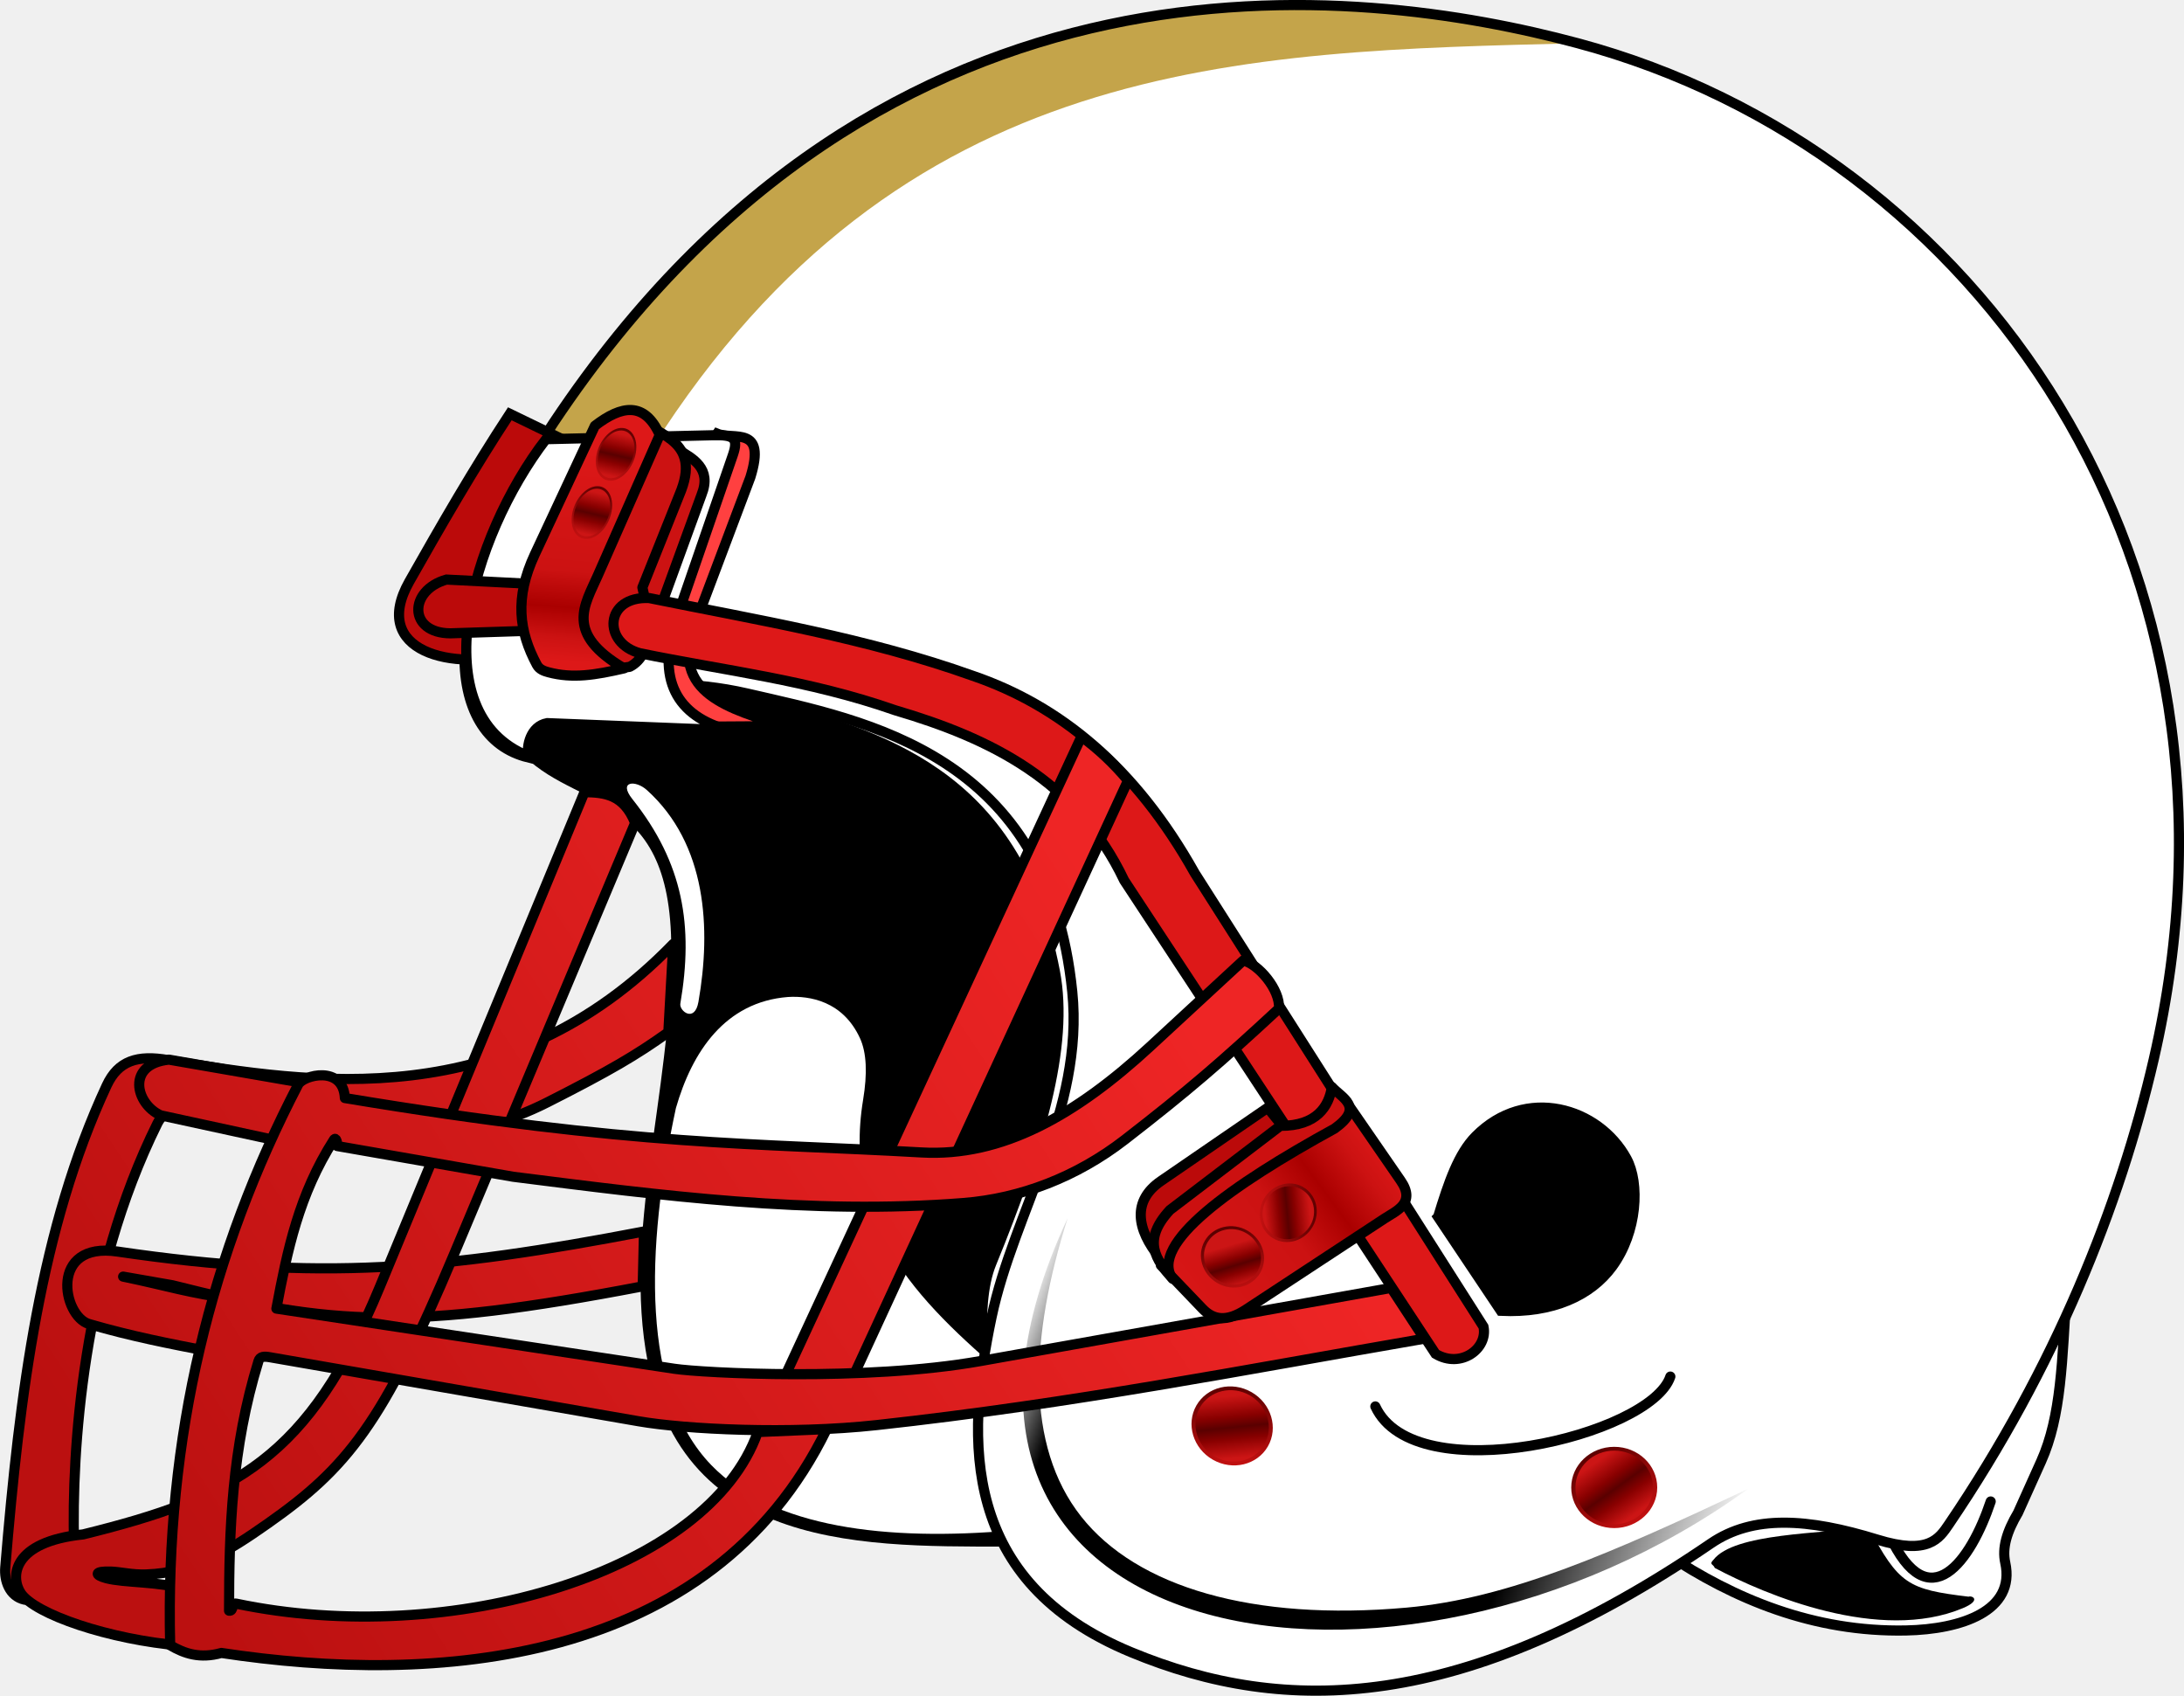
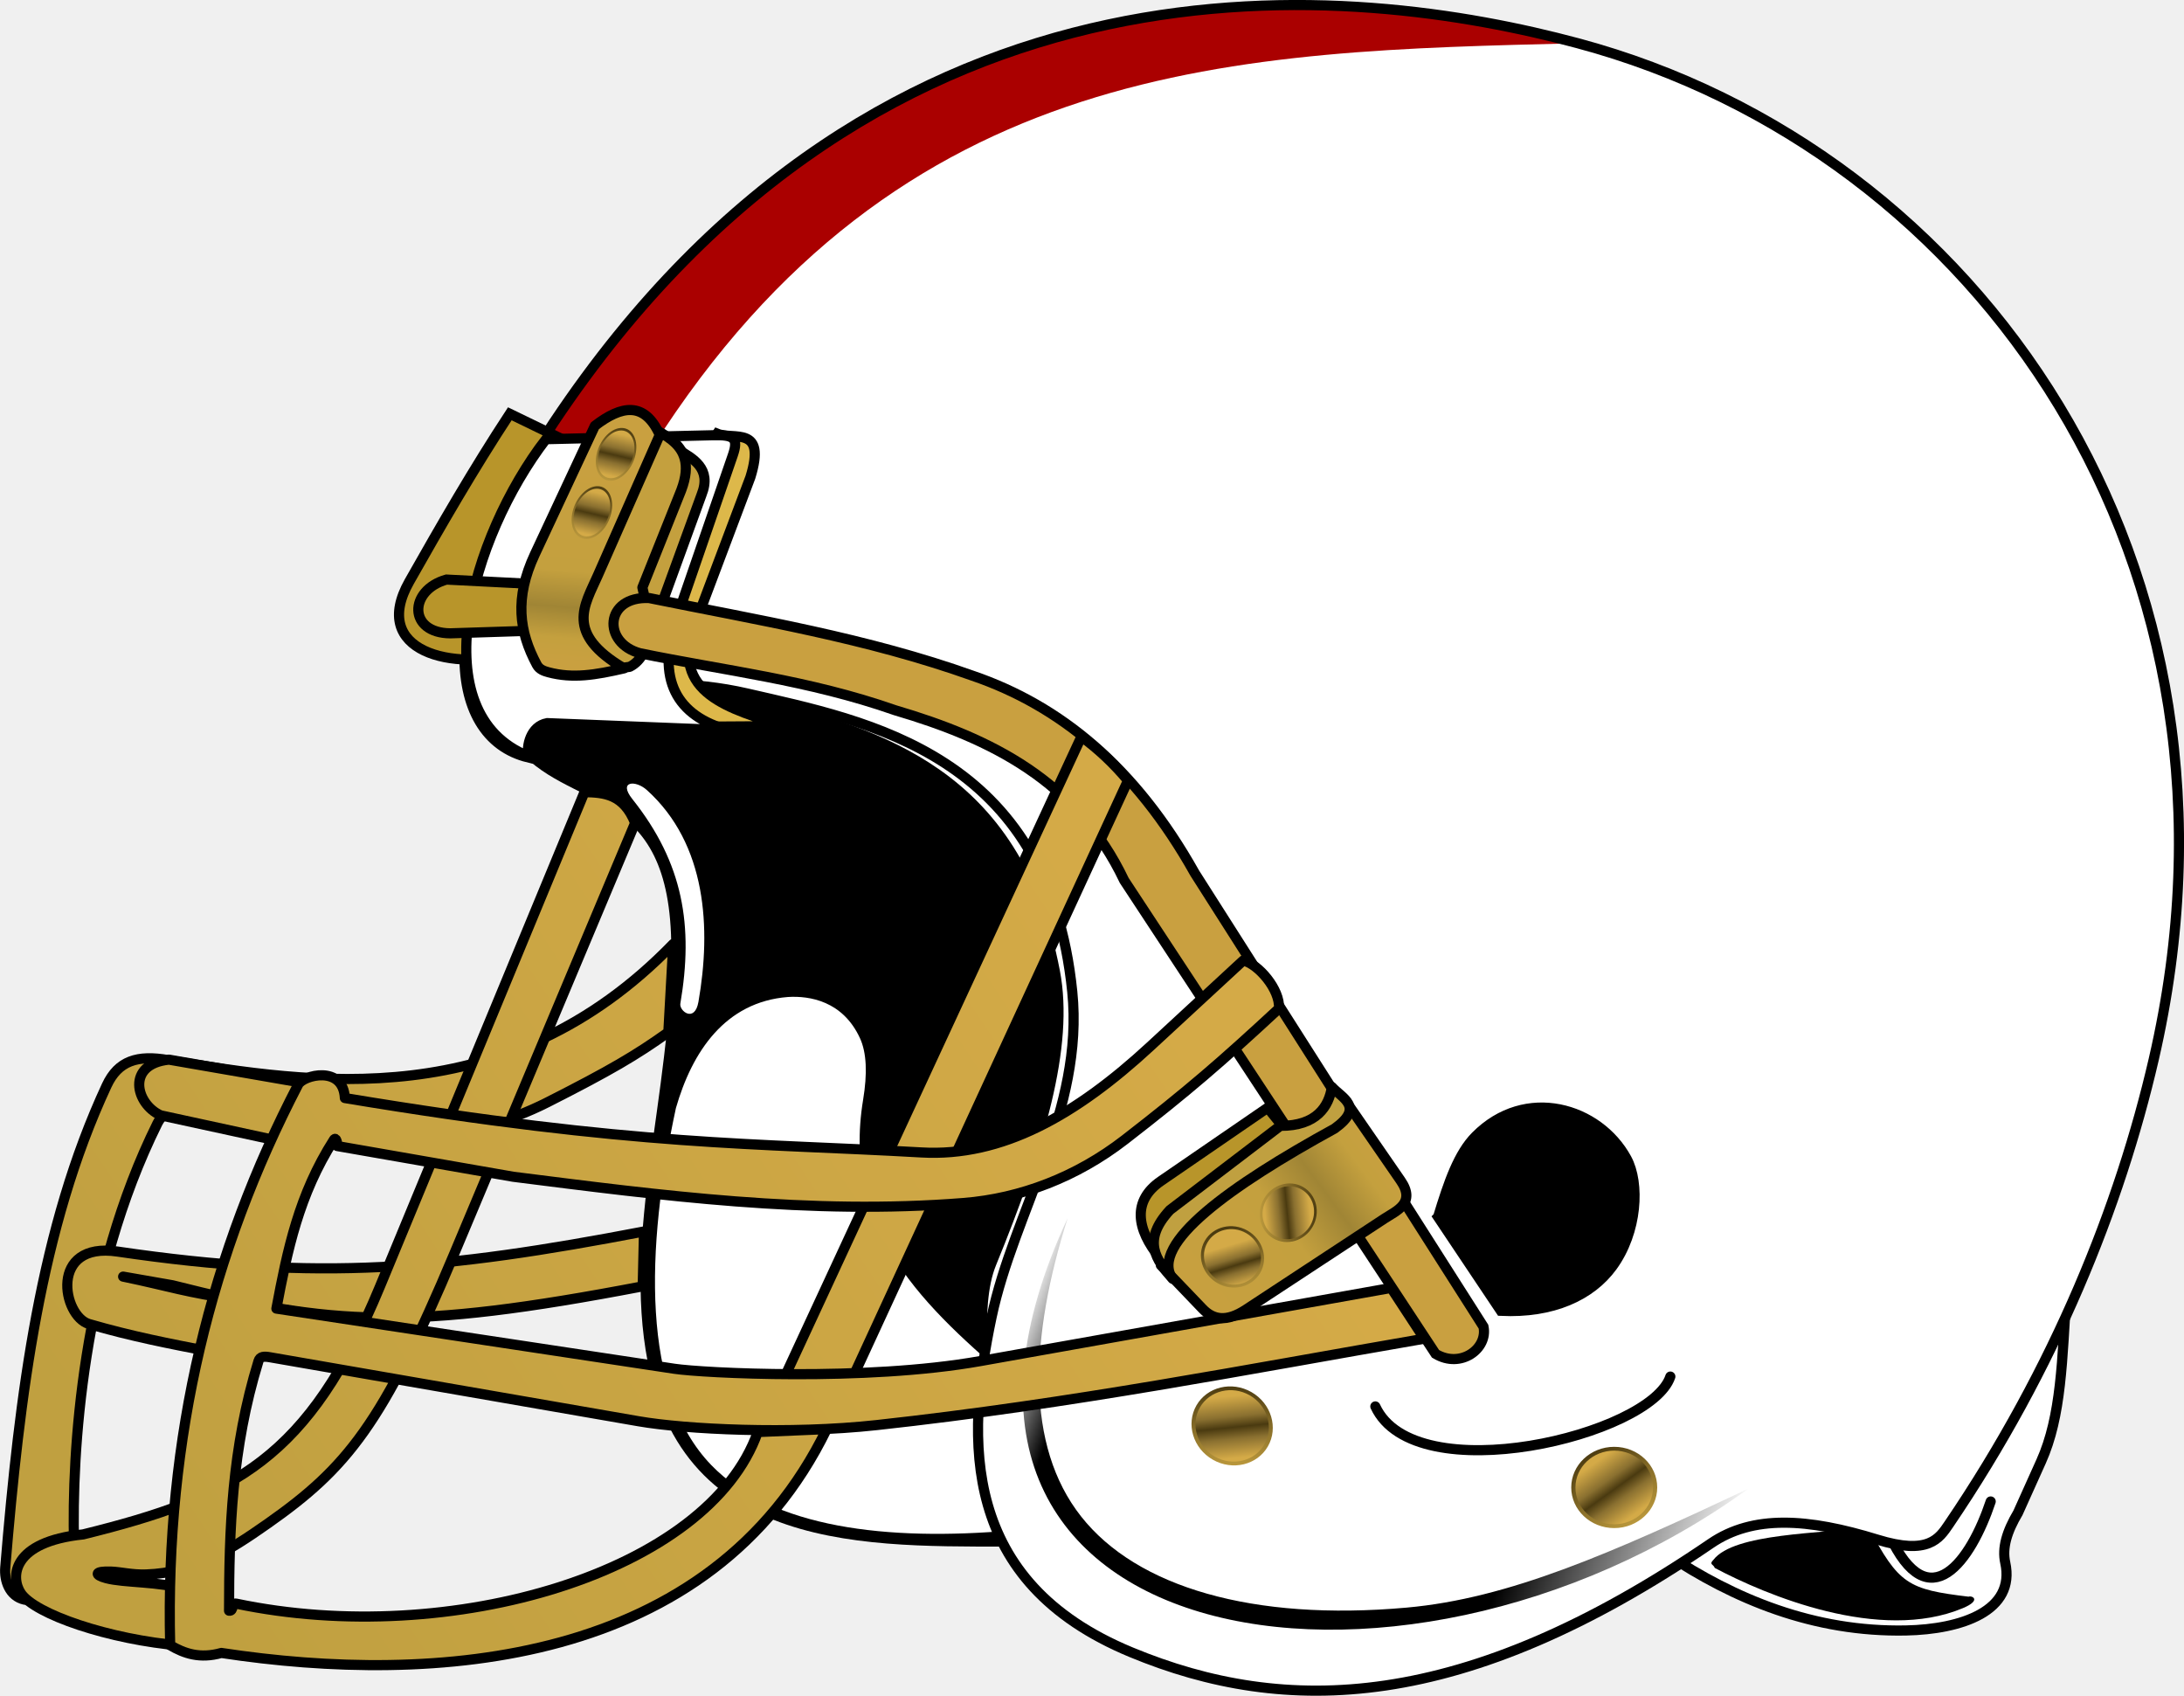
<svg xmlns="http://www.w3.org/2000/svg" xmlns:xlink="http://www.w3.org/1999/xlink" width="500.004" height="388.123" id="svg2" version="1.1">
  <defs id="defs4">
    <linearGradient id="linearGradient3895">
      <stop style="stop-color:#000000;stop-opacity:0" offset="0" id="stop3897" />
      <stop id="stop3903" offset="0.095" style="stop-color:#000000;stop-opacity:1" />
      <stop style="stop-color:#000000;stop-opacity:1" offset="0.398" id="stop3915" />
      <stop style="stop-color:#000000;stop-opacity:1" offset="0.725" id="stop3913" />
      <stop style="stop-color:#000000;stop-opacity:0" offset="1" id="stop3899" />
    </linearGradient>
    <linearGradient id="linearGradient3875">
-       <stop id="stop3877" offset="0" style="stop-color:#cc1515;stop-opacity:1" />
-       <stop style="stop-color:#880000;stop-opacity:1" offset="0.332" id="stop3879" />
-       <stop style="stop-color:#5a0000;stop-opacity:1" offset="0.505" id="stop3881" />
-       <stop id="stop3883" offset="0.692" style="stop-color:#880000;stop-opacity:1" />
-       <stop id="stop3885" offset="1" style="stop-color:#cc1515;stop-opacity:1" />
+       <stop id="stop3877" offset="0" style="stop-color:#d4aa47;stop-opacity:1" />
+       <stop style="stop-color:#8a7030;stop-opacity:1" offset="0.332" id="stop3879" />
+       <stop style="stop-color:#4a3a10;stop-opacity:1" offset="0.505" id="stop3881" />
+       <stop id="stop3883" offset="0.692" style="stop-color:#8a7030;stop-opacity:1" />
+       <stop id="stop3885" offset="1" style="stop-color:#d4aa47;stop-opacity:1" />
    </linearGradient>
    <linearGradient id="linearGradient3841">
-       <stop style="stop-color:#dd1818;stop-opacity:1" offset="0" id="stop3843" />
-       <stop id="stop3851" offset="0.583" style="stop-color:#cc1212;stop-opacity:1;" />
-       <stop id="stop3849" offset="0.751" style="stop-color:#aa0000;stop-opacity:1" />
-       <stop style="stop-color:#cc1212;stop-opacity:1;" offset="0.892" id="stop3853" />
-       <stop style="stop-color:#dd1818;stop-opacity:1" offset="1" id="stop3845" />
+       <stop style="stop-color:#c9a040;stop-opacity:1" offset="0" id="stop3843" />
+       <stop id="stop3851" offset="0.583" style="stop-color:#c4a03e;stop-opacity:1;" />
+       <stop id="stop3849" offset="0.751" style="stop-color:#a08535;stop-opacity:1" />
+       <stop style="stop-color:#c4a03e;stop-opacity:1;" offset="0.892" id="stop3853" />
+       <stop style="stop-color:#c9a040;stop-opacity:1" offset="1" id="stop3845" />
    </linearGradient>
    <linearGradient id="linearGradient3942">
-       <stop id="stop3944" offset="0" style="stop-color:#bb1010;stop-opacity:1" />
-       <stop id="stop3946" offset="1" style="stop-color:#ee2525;stop-opacity:1" />
+       <stop id="stop3944" offset="0" style="stop-color:#c0a040;stop-opacity:1" />
+       <stop id="stop3946" offset="1" style="stop-color:#d4aa47;stop-opacity:1" />
    </linearGradient>
    <linearGradient id="linearGradient3936">
-       <stop id="stop3938" offset="0" style="stop-color:#bb1010;stop-opacity:1" />
-       <stop id="stop3940" offset="1" style="stop-color:#ee2525;stop-opacity:1" />
+       <stop id="stop3938" offset="0" style="stop-color:#c0a040;stop-opacity:1" />
+       <stop id="stop3940" offset="1" style="stop-color:#d4aa47;stop-opacity:1" />
    </linearGradient>
    <linearGradient id="linearGradient3930">
-       <stop id="stop3932" offset="0" style="stop-color:#bb1010;stop-opacity:1" />
-       <stop id="stop3934" offset="1" style="stop-color:#ee2525;stop-opacity:1" />
+       <stop id="stop3932" offset="0" style="stop-color:#c0a040;stop-opacity:1" />
+       <stop id="stop3934" offset="1" style="stop-color:#d4aa47;stop-opacity:1" />
    </linearGradient>
    <linearGradient id="linearGradient3924">
-       <stop id="stop3926" offset="0" style="stop-color:#bb1010;stop-opacity:1" />
-       <stop id="stop3928" offset="1" style="stop-color:#ee2525;stop-opacity:1" />
+       <stop id="stop3926" offset="0" style="stop-color:#c0a040;stop-opacity:1" />
+       <stop id="stop3928" offset="1" style="stop-color:#d4aa47;stop-opacity:1" />
    </linearGradient>
    <linearGradient id="linearGradient3918">
-       <stop id="stop3920" offset="0" style="stop-color:#bb1010;stop-opacity:1" />
-       <stop id="stop3922" offset="1" style="stop-color:#ee2525;stop-opacity:1" />
+       <stop id="stop3920" offset="0" style="stop-color:#c0a040;stop-opacity:1" />
+       <stop id="stop3922" offset="1" style="stop-color:#d4aa47;stop-opacity:1" />
    </linearGradient>
    <linearGradient id="linearGradient3900">
-       <stop style="stop-color:#bb1010;stop-opacity:1" offset="0" id="stop3902" />
-       <stop style="stop-color:#ee2525;stop-opacity:1" offset="1" id="stop3904" />
+       <stop style="stop-color:#c0a040;stop-opacity:1" offset="0" id="stop3902" />
+       <stop style="stop-color:#d4aa47;stop-opacity:1" offset="1" id="stop3904" />
    </linearGradient>
    <linearGradient id="linearGradient3794">
-       <stop style="stop-color:#5a0000;stop-opacity:1" offset="0" id="stop3796" />
-       <stop style="stop-color:#cc1212;stop-opacity:1" offset="1" id="stop3798" />
+       <stop style="stop-color:#4a3a10;stop-opacity:1" offset="0" id="stop3796" />
+       <stop style="stop-color:#c4a040;stop-opacity:1" offset="1" id="stop3798" />
    </linearGradient>
    <linearGradient id="linearGradient3772">
-       <stop style="stop-color:#cc1515;stop-opacity:1" offset="0" id="stop3774" />
-       <stop id="stop3782" offset="0.332" style="stop-color:#880000;stop-opacity:1" />
-       <stop id="stop3780" offset="0.505" style="stop-color:#5a0000;stop-opacity:1" />
-       <stop style="stop-color:#880000;stop-opacity:1" offset="0.692" id="stop3784" />
-       <stop style="stop-color:#cc1515;stop-opacity:1" offset="1" id="stop3776" />
+       <stop style="stop-color:#d4aa47;stop-opacity:1" offset="0" id="stop3774" />
+       <stop id="stop3782" offset="0.332" style="stop-color:#8a7030;stop-opacity:1" />
+       <stop id="stop3780" offset="0.505" style="stop-color:#4a3a10;stop-opacity:1" />
+       <stop style="stop-color:#8a7030;stop-opacity:1" offset="0.692" id="stop3784" />
+       <stop style="stop-color:#d4aa47;stop-opacity:1" offset="1" id="stop3776" />
    </linearGradient>
    <linearGradient xlink:href="#linearGradient3772" id="linearGradient3778" x1="247.513" y1="424.97" x2="252.018" y2="430.657" gradientUnits="userSpaceOnUse" />
    <linearGradient xlink:href="#linearGradient3794" id="linearGradient3800" x1="248.329" y1="422.678" x2="254.156" y2="431.372" gradientUnits="userSpaceOnUse" />
    <linearGradient xlink:href="#linearGradient3772" id="linearGradient3810" gradientUnits="userSpaceOnUse" x1="247.513" y1="424.97" x2="252.018" y2="430.657" />
    <linearGradient xlink:href="#linearGradient3794" id="linearGradient3812" gradientUnits="userSpaceOnUse" x1="248.329" y1="422.678" x2="254.156" y2="431.372" />
    <linearGradient xlink:href="#linearGradient3918" id="linearGradient3956" gradientUnits="userSpaceOnUse" x1="-215.357" y1="384.862" x2="-120" y2="321.648" />
    <linearGradient xlink:href="#linearGradient3924" id="linearGradient3958" gradientUnits="userSpaceOnUse" x1="-215.357" y1="384.862" x2="-120" y2="321.648" />
    <linearGradient xlink:href="#linearGradient3930" id="linearGradient3960" gradientUnits="userSpaceOnUse" x1="-215.357" y1="384.862" x2="-120" y2="321.648" />
    <linearGradient xlink:href="#linearGradient3936" id="linearGradient3962" gradientUnits="userSpaceOnUse" x1="-215.357" y1="384.862" x2="-120" y2="321.648" />
    <linearGradient xlink:href="#linearGradient3942" id="linearGradient3964" gradientUnits="userSpaceOnUse" x1="-215.357" y1="384.862" x2="-120" y2="321.648" />
    <linearGradient xlink:href="#linearGradient3900" id="linearGradient3966" gradientUnits="userSpaceOnUse" x1="-215.357" y1="384.862" x2="-120" y2="321.648" />
    <linearGradient xlink:href="#linearGradient3772" id="linearGradient3061" gradientUnits="userSpaceOnUse" x1="247.513" y1="424.97" x2="252.018" y2="430.657" />
    <linearGradient xlink:href="#linearGradient3794" id="linearGradient3063" gradientUnits="userSpaceOnUse" x1="248.329" y1="422.678" x2="254.156" y2="431.372" />
    <linearGradient xlink:href="#linearGradient3772" id="linearGradient3067" gradientUnits="userSpaceOnUse" x1="247.513" y1="424.97" x2="252.018" y2="430.657" />
    <linearGradient xlink:href="#linearGradient3794" id="linearGradient3069" gradientUnits="userSpaceOnUse" x1="248.329" y1="422.678" x2="254.156" y2="431.372" />
    <linearGradient xlink:href="#linearGradient3841" id="linearGradient3847" x1="63.02" y1="354.518" x2="61.198" y2="375.902" gradientUnits="userSpaceOnUse" gradientTransform="matrix(1,0,-0.03095611,1,94.76426,-29.39711)" />
    <linearGradient xlink:href="#linearGradient3841" id="linearGradient3867" x1="204.411" y1="414.749" x2="228.918" y2="396.535" gradientUnits="userSpaceOnUse" />
    <linearGradient xlink:href="#linearGradient3875" id="linearGradient3871" gradientUnits="userSpaceOnUse" x1="248.667" y1="426.19" x2="253.328" y2="430.174" />
    <linearGradient xlink:href="#linearGradient3794" id="linearGradient3873" gradientUnits="userSpaceOnUse" x1="248.329" y1="422.678" x2="256.594" y2="429.258" />
    <linearGradient xlink:href="#linearGradient3772" id="linearGradient3889" gradientUnits="userSpaceOnUse" x1="247.513" y1="424.97" x2="252.018" y2="430.657" />
    <linearGradient xlink:href="#linearGradient3794" id="linearGradient3891" gradientUnits="userSpaceOnUse" x1="248.329" y1="422.678" x2="254.156" y2="431.372" />
    <linearGradient xlink:href="#linearGradient3895" id="linearGradient3901" x1="195.179" y1="400.398" x2="264.286" y2="426.826" gradientUnits="userSpaceOnUse" />
    <linearGradient xlink:href="#linearGradient3772" id="linearGradient3957" gradientUnits="userSpaceOnUse" x1="247.513" y1="424.97" x2="252.018" y2="430.657" />
    <linearGradient xlink:href="#linearGradient3794" id="linearGradient3959" gradientUnits="userSpaceOnUse" x1="248.329" y1="422.678" x2="254.156" y2="431.372" />
    <linearGradient xlink:href="#linearGradient3772" id="linearGradient3961" gradientUnits="userSpaceOnUse" x1="247.513" y1="424.97" x2="252.018" y2="430.657" />
    <linearGradient xlink:href="#linearGradient3794" id="linearGradient3963" gradientUnits="userSpaceOnUse" x1="248.329" y1="422.678" x2="254.156" y2="431.372" />
    <linearGradient xlink:href="#linearGradient3895" id="linearGradient3965" gradientUnits="userSpaceOnUse" x1="195.179" y1="400.398" x2="264.286" y2="426.826" />
    <linearGradient xlink:href="#linearGradient3918" id="linearGradient3967" gradientUnits="userSpaceOnUse" x1="-215.357" y1="384.862" x2="-120" y2="321.648" />
    <linearGradient xlink:href="#linearGradient3924" id="linearGradient3969" gradientUnits="userSpaceOnUse" x1="-215.357" y1="384.862" x2="-120" y2="321.648" />
    <linearGradient xlink:href="#linearGradient3930" id="linearGradient3971" gradientUnits="userSpaceOnUse" x1="-215.357" y1="384.862" x2="-120" y2="321.648" />
    <linearGradient xlink:href="#linearGradient3936" id="linearGradient3973" gradientUnits="userSpaceOnUse" x1="-215.357" y1="384.862" x2="-120" y2="321.648" />
    <linearGradient xlink:href="#linearGradient3942" id="linearGradient3975" gradientUnits="userSpaceOnUse" x1="-215.357" y1="384.862" x2="-120" y2="321.648" />
    <linearGradient xlink:href="#linearGradient3900" id="linearGradient3977" gradientUnits="userSpaceOnUse" x1="-215.357" y1="384.862" x2="-120" y2="321.648" />
    <linearGradient xlink:href="#linearGradient3841" id="linearGradient3979" gradientUnits="userSpaceOnUse" gradientTransform="matrix(1,0,-0.03095611,1,94.76426,-29.39711)" x1="63.02" y1="354.518" x2="61.198" y2="375.902" />
    <linearGradient xlink:href="#linearGradient3772" id="linearGradient3981" gradientUnits="userSpaceOnUse" x1="247.513" y1="424.97" x2="252.018" y2="430.657" />
    <linearGradient xlink:href="#linearGradient3794" id="linearGradient3983" gradientUnits="userSpaceOnUse" x1="248.329" y1="422.678" x2="254.156" y2="431.372" />
    <linearGradient xlink:href="#linearGradient3772" id="linearGradient3985" gradientUnits="userSpaceOnUse" x1="247.513" y1="424.97" x2="252.018" y2="430.657" />
    <linearGradient xlink:href="#linearGradient3794" id="linearGradient3987" gradientUnits="userSpaceOnUse" x1="248.329" y1="422.678" x2="254.156" y2="431.372" />
    <linearGradient xlink:href="#linearGradient3841" id="linearGradient3989" gradientUnits="userSpaceOnUse" x1="204.411" y1="414.749" x2="228.918" y2="396.535" />
    <linearGradient xlink:href="#linearGradient3875" id="linearGradient3991" gradientUnits="userSpaceOnUse" x1="248.667" y1="426.19" x2="253.328" y2="430.174" />
    <linearGradient xlink:href="#linearGradient3794" id="linearGradient3993" gradientUnits="userSpaceOnUse" x1="248.329" y1="422.678" x2="256.594" y2="429.258" />
    <linearGradient xlink:href="#linearGradient3772" id="linearGradient3995" gradientUnits="userSpaceOnUse" x1="247.513" y1="424.97" x2="252.018" y2="430.657" />
    <linearGradient xlink:href="#linearGradient3794" id="linearGradient3997" gradientUnits="userSpaceOnUse" x1="248.329" y1="422.678" x2="254.156" y2="431.372" />
  </defs>
  <g id="layer1" transform="translate(0.0139479,-664.2195)">
    <g id="g3917" transform="matrix(2.320368,0,0,2.320368,-210.128,11.28749)">
      <path id="path3820" d="m 141.228,354.772 c 5.258,6.932 15.568,3.645 15.557,20.269 -0.009,14.238 -4.802,27.935 -2.321,40.714 3.833,19.748 23.661,18.063 38.036,18.214 l 7.143,-40.536 0.179,-46.071 -40.058,-6.021 -15.408,11.165 z" style="fill:#000000;stroke:none" />
      <path id="path3000" d="m 294.459,408.516 c -0.444,7.079 -0.51,12.567 -2.525,17.046 l -2.273,5.051 c -1.111,1.871 -1.581,3.468 -1.263,4.924 1.043,4.77 -4.334,6.581 -9.786,6.692 -9.099,0.185 -16.98,-3.099 -23.675,-7.576 z" style="fill:#ffffff;stroke:#000000;stroke-width:1px;stroke-linecap:butt;stroke-linejoin:miter;stroke-opacity:1" />
      <path id="path3802" d="m 259.736,436.058 c 5.029,2.674 16.282,7.404 24.483,3.97 1.863,-0.78 0.926,-1.267 0.556,-1.133 -5.956,-0.717 -6.881,-1.203 -9.886,-6.893 -4.566,0.717 -13.24,0.579 -15.292,3.271 -0.46,0.449 0.039,0.442 0.14,0.786 z" style="fill:#000000;stroke:none" />
      <path id="path3804" d="m 276.964,432.809 c 3.9,8.451 8.059,2.522 10,-3.304" style="fill:none;stroke:#000000;stroke-width:1px;stroke-linecap:round;stroke-linejoin:round;stroke-opacity:1" />
      <path id="path3828" d="m 166.295,350.88 -0.574,-10.379 45.401,23.947 -23.8,57.876 c 0.762,-4.378 -0.8,-11.811 1.042,-16.319 4.741,-11.602 7.686,-21.389 6.268,-28.783 -3.81,-19.875 -17.777,-23.289 -28.337,-26.342 z" style="fill:#ffffff;stroke:#000000;stroke-width:1px;stroke-linecap:butt;stroke-linejoin:miter;stroke-opacity:1" />
      <path id="path2996" d="m 142.684,356.115 c -8.36,-2.003 -9.27,-15.426 2.525,-33.083 32.706,-48.956 79.395,-43.169 101.015,-37.376 39.512,10.587 68.141,51.333 56.821,100.258 -3.333,14.405 -9.725,30.399 -20.203,45.836 -0.965,1.421 -2.018,3.075 -7.071,1.515 -6.856,-2.117 -12.26,-2.457 -16.415,0.379 -24.509,16.731 -41.962,17.049 -57.2,10.733 -16.766,-6.949 -16.365,-20.796 -13.763,-33.083 2.197,-10.375 9.133,-20.437 7.955,-32.072 -2.384,-23.534 -20.286,-26.699 -32.072,-29.421 -10.548,-2.436 -22.511,0.151 -21.592,6.313 z" style="fill:#ffffff;stroke:none" />
      <path id="path2998" d="m 232.439,401.44 6.196,9.259 c 5.107,0.246 8.886,-1.498 10.989,-4.375 2.493,-3.411 2.729,-8.232 1.41,-10.643 -2.763,-5.051 -9.958,-7.179 -14.884,-2.204 -1.687,1.703 -2.669,4.529 -3.71,7.962 z" style="fill:#000000;stroke:#000000" />
      <path transform="matrix(0.9397131,0,0,0.8521839,15.11777,63.68912)" d="m 254.053,427.646 c 0,2.476 -1.922,4.483 -4.293,4.483 -2.371,0 -4.293,-2.007 -4.293,-4.483 0,-2.476 1.922,-4.483 4.293,-4.483 2.371,0 4.293,2.007 4.293,4.483 z" id="path3002" style="color:#000000;fill:url(#linearGradient3957);fill-opacity:1;stroke:url(#linearGradient3959);stroke-width:0.442;stroke-linecap:round;stroke-linejoin:round;stroke-miterlimit:4;stroke-opacity:1;stroke-dasharray:none;stroke-dashoffset:0;marker:none;visibility:visible;display:inline;overflow:visible;enable-background:accumulate" />
      <path style="fill:none;stroke:#000000;stroke-width:1px;stroke-linecap:round;stroke-linejoin:round;stroke-opacity:1" d="m 226.25,420.13 c 3.9,8.451 27.166,2.879 29.107,-2.946" id="path3806" />
      <path style="color:#000000;fill:url(#linearGradient3961);fill-opacity:1;stroke:url(#linearGradient3963);stroke-width:0.442;stroke-linecap:round;stroke-linejoin:round;stroke-miterlimit:4;stroke-opacity:1;stroke-dasharray:none;stroke-dashoffset:0;marker:none;visibility:visible;display:inline;overflow:visible;enable-background:accumulate" id="path3808" d="m 254.053,427.646 c 0,2.476 -1.922,4.483 -4.293,4.483 -2.371,0 -4.293,-2.007 -4.293,-4.483 0,-2.476 1.922,-4.483 4.293,-4.483 2.371,0 4.293,2.007 4.293,4.483 z" transform="matrix(0.7810841,0.4474915,-0.4058101,0.7083304,190.5824,7.370491)" />
      <path id="path3818" d="m 195.893,401.559 c -20.041,42.944 32.499,51.77 67.143,26.696 -13.539,6.368 -23.602,10.819 -33.708,11.721 -15.163,1.353 -26.614,-2.018 -32.112,-8.997 -5.53,-7.02 -5.051,-17.687 -1.323,-29.42 z" style="fill:url(#linearGradient3965);fill-opacity:1;stroke:none" />
      <path id="path3822" d="m 168.296,379.74 c 2.131,-0.132 5.415,0.392 7.105,4.064 0.665,1.445 0.734,3.506 0.313,6.058 -2.13,12.909 5.937,20.436 15.179,28.214 l -0.536,14.286 c -12.23,1.068 -23.613,-0.222 -29.63,-6.45 -6.929,-7.172 -6.475,-21.343 -3.485,-35.217 1.595,-5.548 4.848,-10.47 11.054,-10.955 z" style="fill:#ffffff;stroke:none" />
      <path id="path3824" d="m 154.375,359.326 c 5.914,5.333 6.353,13.656 5.089,20.893 -0.368,2.106 -1.909,0.904 -1.786,0.179 1.305,-7.656 0.312,-13.845 -4.732,-20.179 -1.43,-1.795 0.313,-1.899 1.429,-0.893 z" style="fill:#ffffff;stroke:none" />
-       <path style="fill:#c4a44a;fill-opacity:1;stroke:none" d="m 154.915,325.529 c 0.771,-1.954 -14.34,5.369 -13.181,3.234 1.006,-1.851 2.162,-3.765 3.475,-5.731 32.706,-48.956 79.395,-43.169 101.015,-37.376 -33.363,0.827 -66.812,1.286 -91.31,39.872 z" id="path3893" />
+       <path style="fill:#aa0000;fill-opacity:1;stroke:none" d="m 154.915,325.529 c 0.771,-1.954 -14.34,5.369 -13.181,3.234 1.006,-1.851 2.162,-3.765 3.475,-5.731 32.706,-48.956 79.395,-43.169 101.015,-37.376 -33.363,0.827 -66.812,1.286 -91.31,39.872 z" id="path3893" />
      <path style="fill:none;stroke:#000000;stroke-width:1px;stroke-linecap:butt;stroke-linejoin:miter;stroke-opacity:1" d="m 142.684,356.115 c -8.36,-2.003 -9.27,-15.426 2.525,-33.083 32.706,-48.956 79.395,-43.169 101.015,-37.376 39.512,10.587 68.141,51.333 56.821,100.258 -3.333,14.405 -9.725,30.399 -20.203,45.836 -0.965,1.421 -2.018,3.075 -7.071,1.515 -6.856,-2.117 -12.26,-2.457 -16.415,0.379 -24.509,16.731 -41.962,17.049 -57.2,10.733 -16.766,-6.949 -16.365,-20.796 -13.763,-33.083 2.197,-10.375 9.133,-20.437 7.955,-32.072 -2.384,-23.534 -20.286,-26.699 -32.072,-29.421 -10.548,-2.436 -22.511,0.151 -21.592,6.313 z" id="path3826" />
-       <path id="path3816" d="m 161.309,324.168 c 1.642,0.674 4.877,-0.85 3.283,4.293 l -5.493,14.584 c -2.545,6.756 3.581,8.294 8.839,9.975 l -9.975,0.063 -4.041,-7.639 4.23,-16.668 z" style="fill:#ff4040;stroke:#000000;stroke-width:1;stroke-linecap:butt;stroke-linejoin:miter;stroke-miterlimit:4;stroke-opacity:1;stroke-dasharray:none" />
-       <path style="fill:#bb0a0a;fill-opacity:1;stroke:#000000;stroke-width:1px;stroke-linecap:butt;stroke-linejoin:miter;stroke-opacity:1" d="m 140.853,322.211 6.124,2.967 -5.177,20.582 c -6.658,1.95 -14.764,-0.115 -10.859,-7.008 3.123,-5.514 6.292,-11.027 9.912,-16.541 z" id="path3049" />
+       <path id="path3816" d="m 161.309,324.168 c 1.642,0.674 4.877,-0.85 3.283,4.293 l -5.493,14.584 c -2.545,6.756 3.581,8.294 8.839,9.975 l -9.975,0.063 -4.041,-7.639 4.23,-16.668 z" style="fill:#ddb84a;stroke:#000000;stroke-width:1;stroke-linecap:butt;stroke-linejoin:miter;stroke-miterlimit:4;stroke-opacity:1;stroke-dasharray:none" />
+       <path style="fill:#b8952a;fill-opacity:1;stroke:#000000;stroke-width:1px;stroke-linecap:butt;stroke-linejoin:miter;stroke-opacity:1" d="m 140.853,322.211 6.124,2.967 -5.177,20.582 c -6.658,1.95 -14.764,-0.115 -10.859,-7.008 3.123,-5.514 6.292,-11.027 9.912,-16.541 z" id="path3049" />
      <path id="path3814" d="m 144.419,324.716 16.473,-0.39 c 2.055,-0.049 2.555,0.25 1.964,1.964 l -5.536,16.071 c -2.073,6.02 -0.024,9.699 5.179,11.071 l -17.958,-0.709 c -1.654,0.303 -2.06,2.27 -1.857,3.264 -10.614,-4.242 -5.716,-21.556 1.735,-31.272 z" style="fill:#ffffff;stroke:#000000;stroke-width:1;stroke-linecap:butt;stroke-linejoin:miter;stroke-miterlimit:4;stroke-opacity:1;stroke-dasharray:none" />
-       <path id="path3057" d="m 153.546,323.308 3.964,2.462 c 1.36,0.845 3.306,1.8 2.262,4.419 l -5.244,14.395 -5.024,-9.028 z" style="fill:#cc1212;fill-opacity:1;stroke:#000000;stroke-width:1px;stroke-linecap:round;stroke-linejoin:round;stroke-opacity:1" />
-       <path id="path3055" d="m 153.561,322.489 c 1.129,1.75 6.191,2.001 4.205,7.259 l -3.833,9.596 0.889,3.914 c -0.294,1.908 -0.937,3.314 -2.141,3.914 l -2.373,0.318 -4.12,-3.98 0.472,-9.848 z" style="fill:#cc1212;fill-opacity:1;stroke:#000000;stroke-width:1px;stroke-linecap:round;stroke-linejoin:round;stroke-opacity:1" />
-       <path id="path3043" d="m 232.188,414.941 c 2.494,1.497 5.189,-0.521 4.732,-2.679 l -28.482,-44.732 c -5.901,-10.533 -13.357,-16.545 -21.875,-19.464 -10.485,-3.751 -21.255,-5.503 -31.964,-7.679 -4.392,-0.209 -4.646,4.441 -0.893,5.446 8.367,1.72 16.598,2.623 25.179,5.625 9.412,2.772 17.898,6.933 22.589,16.786 z" style="fill:#dd1818;fill-opacity:1;stroke:#000000;stroke-width:1px;stroke-linecap:butt;stroke-linejoin:miter;stroke-opacity:1" />
+       <path id="path3057" d="m 153.546,323.308 3.964,2.462 c 1.36,0.845 3.306,1.8 2.262,4.419 l -5.244,14.395 -5.024,-9.028 z" style="fill:#c4a03e;fill-opacity:1;stroke:#000000;stroke-width:1px;stroke-linecap:round;stroke-linejoin:round;stroke-opacity:1" />
+       <path id="path3055" d="m 153.561,322.489 c 1.129,1.75 6.191,2.001 4.205,7.259 l -3.833,9.596 0.889,3.914 c -0.294,1.908 -0.937,3.314 -2.141,3.914 l -2.373,0.318 -4.12,-3.98 0.472,-9.848 z" style="fill:#c4a03e;fill-opacity:1;stroke:#000000;stroke-width:1px;stroke-linecap:round;stroke-linejoin:round;stroke-opacity:1" />
+       <path id="path3043" d="m 232.188,414.941 c 2.494,1.497 5.189,-0.521 4.732,-2.679 l -28.482,-44.732 c -5.901,-10.533 -13.357,-16.545 -21.875,-19.464 -10.485,-3.751 -21.255,-5.503 -31.964,-7.679 -4.392,-0.209 -4.646,4.441 -0.893,5.446 8.367,1.72 16.598,2.623 25.179,5.625 9.412,2.772 17.898,6.933 22.589,16.786 z" style="fill:#c9a040;fill-opacity:1;stroke:#000000;stroke-width:1px;stroke-linecap:butt;stroke-linejoin:miter;stroke-opacity:1" />
      <g style="stroke:#000000" transform="translate(320.7234,49.49748)" id="g3948">
        <path id="path3850" d="m -163.745,325.005 c -16.441,16.953 -35.658,13.789 -49.827,11.464 -3.041,-0.531 -4.936,0.058 -6.071,2.5 -6.533,14.048 -8.593,30.416 -10.009,47.552 -0.106,1.28 0.396,2.839 1.901,3.173 7.92,0.142 4.082,-0.648 4.885,-5.494 -0.245,-9.088 0.809,-26.522 8.223,-41.481 0.669,-1.351 2.16,-2.09 5.893,-1.071 14.479,4.255 25.014,2.825 32.596,-1.019 6.203,-3.145 8.728,-4.632 11.924,-6.914 z" style="fill:url(#linearGradient3967);fill-opacity:1;stroke:#000000;stroke-width:1;stroke-linecap:round;stroke-linejoin:round;stroke-miterlimit:4;stroke-opacity:1;stroke-dasharray:none" />
        <path style="fill:url(#linearGradient3969);fill-opacity:1;stroke:#000000;stroke-width:1;stroke-linecap:round;stroke-linejoin:round;stroke-miterlimit:4;stroke-opacity:1;stroke-dasharray:none" d="m -209.448,365.218 c -3.953,-0.767 -7.695,-1.486 -11.932,-2.715 -2.626,-0.762 -3.991,-8.15 2.804,-7.149 19.898,2.932 32.231,1.793 51.945,-1.981 l -0.128,5.412 c -23.018,4.404 -30.694,3.86 -46.393,-0.106 l -4.871,-0.853 c 4.427,0.912 6.545,1.654 10.974,2.214 z" id="path3852" />
        <path id="path3854" d="m -202.395,344.504 -11.932,-2.589 c -2.487,-1.136 -3.409,-5.051 0.821,-5.493 l 13.826,2.399 z" style="fill:url(#linearGradient3971);fill-opacity:1;stroke:#000000;stroke-width:1;stroke-linecap:round;stroke-linejoin:round;stroke-miterlimit:4;stroke-opacity:1;stroke-dasharray:none" />
        <path id="path3858" d="m -172.504,310.036 -20.175,48.755 c -7.017,16.958 -14.329,20.771 -29.286,24.464 -7.034,0.729 -7.197,4.219 -6.152,5.795 1.379,2.08 8.712,4.588 15.884,5.187 l 0.536,-5.536 c -2.839,-0.834 -6.201,-0.647 -7.999,-1.128 -1.169,-0.313 -1.194,-0.709 0.471,-0.651 0.998,0.035 2.073,0.337 3.488,0.284 4.682,-0.175 7.986,-2.212 11.986,-5.023 7.814,-5.491 11.337,-9.808 18.393,-26.607 l 17.853,-42.505 c -1.129,-2.84 -3.046,-3.001 -5,-3.036 z" style="fill:url(#linearGradient3973);fill-opacity:1;stroke:#000000;stroke-width:1;stroke-linecap:round;stroke-linejoin:round;stroke-miterlimit:4;stroke-opacity:1;stroke-dasharray:none" />
        <path style="fill:url(#linearGradient3975);fill-opacity:1;stroke:#000000;stroke-width:1px;stroke-linecap:round;stroke-linejoin:round;stroke-opacity:1" d="m -123.475,304.559 c 1.589,1.16 3.128,2.575 4.598,4.33 l -29.345,63.635 -6.964,0.446 z" id="path3862" />
        <path id="path3856" d="m -107.511,326.645 c 1.473,0.32 3.67,2.868 3.528,4.735 -5.724,5.302 -8.948,8.093 -15.201,12.934 -4.749,3.677 -10.271,5.803 -15.91,6.25 -15.15,1.201 -29.922,-0.751 -44.447,-2.589 l -17.362,-3.03 c 0.044,-0.271 -0.114,-0.935 -0.316,-0.631 -3.472,5.423 -4.602,10.928 -5.682,16.668 l 39.27,5.935 c 2.736,0.413 18.816,1.265 30.178,-0.758 l 40.538,-7.217 3.277,5.008 c -17.536,3.022 -34.679,6.409 -54.043,8.523 -8.563,0.935 -18.851,0.426 -23.486,-0.379 l -36.365,-6.313 c -0.585,-0.102 -0.989,-0.101 -1.136,0.379 -2.659,8.63 -2.894,16.655 -2.904,24.622 0.495,0.075 0.206,-0.799 0.695,-0.7 21.174,4.453 46.61,-3.108 51.469,-16.922 l 6.806,-0.289 c -11.427,23.436 -38.743,25.27 -59.728,22.078 -2.106,0.592 -3.653,0.067 -5.051,-0.758 -0.522,-20.676 4.106,-38.913 12.627,-55.306 0.489,-0.94 4.444,-1.95 4.609,1.326 28.812,4.797 40.585,4.433 56.884,5.366 7.965,0.456 15.234,-3.673 22.602,-10.48 z" style="fill:url(#linearGradient3977);fill-opacity:1;stroke:#000000;stroke-width:1;stroke-linecap:round;stroke-linejoin:round;stroke-miterlimit:4;stroke-opacity:1;stroke-dasharray:none" />
      </g>
-       <path style="fill:#bb0a0a;fill-opacity:1;stroke:#000000;stroke-width:1px;stroke-linecap:butt;stroke-linejoin:miter;stroke-opacity:1" d="m 144.697,339.077 -10.094,-0.514 c -3.743,1.054 -3.789,5.281 0.379,5.303 l 9.62,-0.307 z" id="path3051" />
+       <path style="fill:#b8952a;fill-opacity:1;stroke:#000000;stroke-width:1px;stroke-linecap:butt;stroke-linejoin:miter;stroke-opacity:1" d="m 144.697,339.077 -10.094,-0.514 c -3.743,1.054 -3.789,5.281 0.379,5.303 l 9.62,-0.307 z" id="path3051" />
      <path id="path3053" d="m 149.247,323.396 c 2.617,-2.016 4.898,-2.428 6.401,0.893 l -6.122,13.885 c -1.296,2.939 -3.275,5.7 2.597,9.149 -2.847,0.656 -5.049,1.024 -7.453,0.385 -0.441,-0.117 -0.904,-0.278 -1.152,-0.741 -1.751,-3.264 -2.216,-6.579 -0.199,-10.893 z" style="fill:url(#linearGradient3979);fill-opacity:1;stroke:#000000;stroke-width:1px;stroke-linecap:round;stroke-linejoin:round;stroke-opacity:1" />
      <path transform="matrix(0.2045468,0.4188506,-0.3768942,0.3806323,261.4275,58.82235)" d="m 254.053,427.646 c 0,2.476 -1.922,4.483 -4.293,4.483 -2.371,0 -4.293,-2.007 -4.293,-4.483 0,-2.476 1.922,-4.483 4.293,-4.483 2.371,0 4.293,2.007 4.293,4.483 z" id="path3059" style="color:#000000;fill:url(#linearGradient3981);fill-opacity:1;stroke:url(#linearGradient3983);stroke-width:0.442;stroke-linecap:round;stroke-linejoin:round;stroke-miterlimit:4;stroke-opacity:1;stroke-dasharray:none;stroke-dashoffset:0;marker:none;visibility:visible;display:inline;overflow:visible;enable-background:accumulate" />
      <path style="color:#000000;fill:url(#linearGradient3985);fill-opacity:1;stroke:url(#linearGradient3987);stroke-width:0.442;stroke-linecap:round;stroke-linejoin:round;stroke-miterlimit:4;stroke-opacity:1;stroke-dasharray:none;stroke-dashoffset:0;marker:none;visibility:visible;display:inline;overflow:visible;enable-background:accumulate" id="path3065" d="m 254.053,427.646 c 0,2.476 -1.922,4.483 -4.293,4.483 -2.371,0 -4.293,-2.007 -4.293,-4.483 0,-2.476 1.922,-4.483 4.293,-4.483 2.371,0 4.293,2.007 4.293,4.483 z" transform="matrix(0.2045468,0.4188506,-0.3768942,0.3806323,259.04,64.56759)" />
      <path id="path3859" d="m 223.482,390.219 5.268,7.634 c 1.537,2.227 -0.449,2.989 -1.607,3.75 l -13.661,8.973 c -1.945,1.278 -3.251,0.99 -4.286,-0.089 l -4.107,-4.286 0.357,-5.982 10.982,-6.696 z" style="fill:url(#linearGradient3989);fill-opacity:1;stroke:#000000;stroke-width:1px;stroke-linecap:round;stroke-linejoin:round;stroke-opacity:1" />
-       <path id="path3857" d="m 205,405.487 c -2.363,-2.872 -2.719,-5.662 0.089,-7.589 l 10.536,-7.232 2.232,2.768 c -5.949,3.699 -12.324,7.317 -12.857,12.054 z" style="fill:#bb0a0a;fill-opacity:1;stroke:#000000;stroke-width:1px;stroke-linecap:round;stroke-linejoin:round;stroke-opacity:1" />
-       <path id="path3855" d="m 216.875,392.451 c 3.585,0.017 4.801,-1.922 5.089,-3.839 0.993,1.11 3.248,1.961 0.268,4.107 -10.237,5.61 -18.347,11.406 -15.982,14.821 -1.633,-1.856 -3.069,-3.763 -0.268,-6.786 z" style="fill:#cc1010;fill-opacity:1;stroke:#000000;stroke-width:1px;stroke-linecap:round;stroke-linejoin:round;stroke-opacity:1" />
+       <path id="path3857" d="m 205,405.487 c -2.363,-2.872 -2.719,-5.662 0.089,-7.589 l 10.536,-7.232 2.232,2.768 c -5.949,3.699 -12.324,7.317 -12.857,12.054 z" style="fill:#b8952a;fill-opacity:1;stroke:#000000;stroke-width:1px;stroke-linecap:round;stroke-linejoin:round;stroke-opacity:1" />
+       <path id="path3855" d="m 216.875,392.451 c 3.585,0.017 4.801,-1.922 5.089,-3.839 0.993,1.11 3.248,1.961 0.268,4.107 -10.237,5.61 -18.347,11.406 -15.982,14.821 -1.633,-1.856 -3.069,-3.763 -0.268,-6.786 z" style="fill:#c0a040;fill-opacity:1;stroke:#000000;stroke-width:1px;stroke-linecap:round;stroke-linejoin:round;stroke-opacity:1" />
      <path transform="matrix(0.606961,0.3477345,-0.3153449,0.5504259,195.4169,83.13938)" d="m 254.053,427.646 c 0,2.476 -1.922,4.483 -4.293,4.483 -2.371,0 -4.293,-2.007 -4.293,-4.483 0,-2.476 1.922,-4.483 4.293,-4.483 2.371,0 4.293,2.007 4.293,4.483 z" id="path3869" style="color:#000000;fill:url(#linearGradient3991);fill-opacity:1;stroke:url(#linearGradient3993);stroke-width:0.442;stroke-linecap:round;stroke-linejoin:round;stroke-miterlimit:4;stroke-opacity:1;stroke-dasharray:none;stroke-dashoffset:0;marker:none;visibility:visible;display:inline;overflow:visible;enable-background:accumulate" />
      <path transform="matrix(-0.3264135,0.5612576,-0.5089795,-0.2960099,516.847,387.4315)" d="m 254.053,427.646 c 0,2.476 -1.922,4.483 -4.293,4.483 -2.371,0 -4.293,-2.007 -4.293,-4.483 0,-2.476 1.922,-4.483 4.293,-4.483 2.371,0 4.293,2.007 4.293,4.483 z" id="path3887" style="color:#000000;fill:url(#linearGradient3995);fill-opacity:1;stroke:url(#linearGradient3997);stroke-width:0.442;stroke-linecap:round;stroke-linejoin:round;stroke-miterlimit:4;stroke-opacity:1;stroke-dasharray:none;stroke-dashoffset:0;marker:none;visibility:visible;display:inline;overflow:visible;enable-background:accumulate" />
    </g>
  </g>
</svg>
